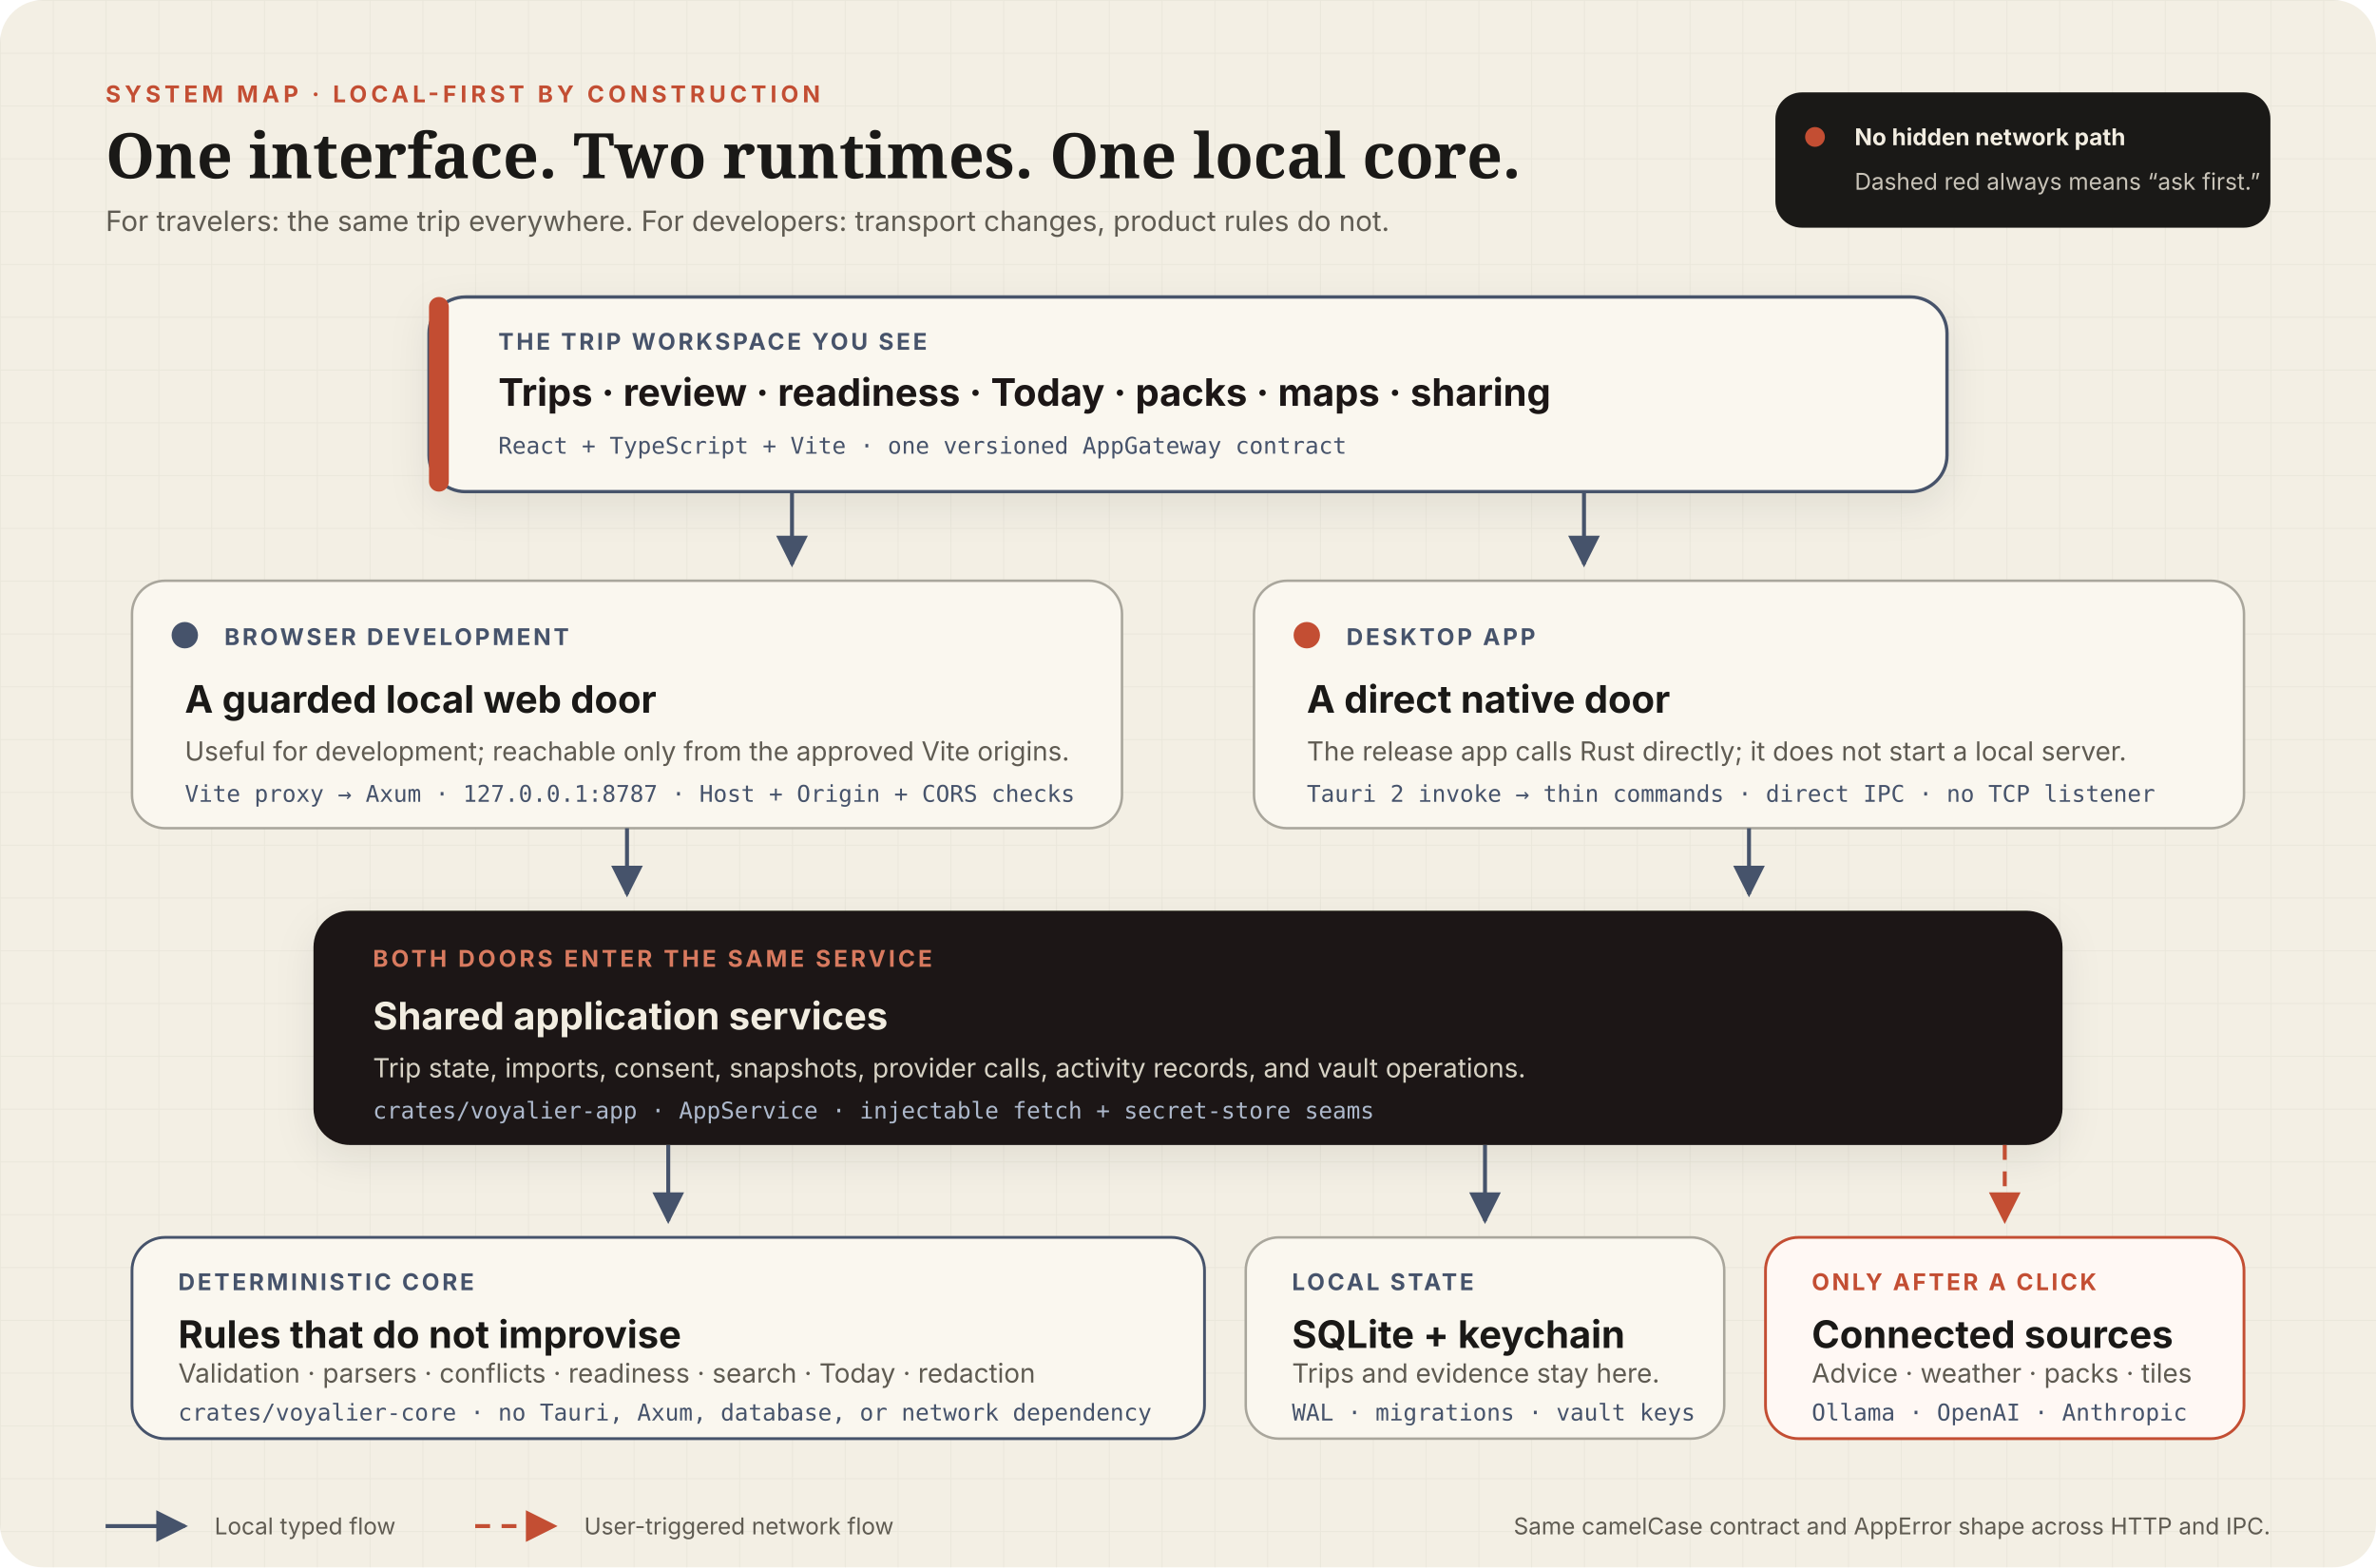
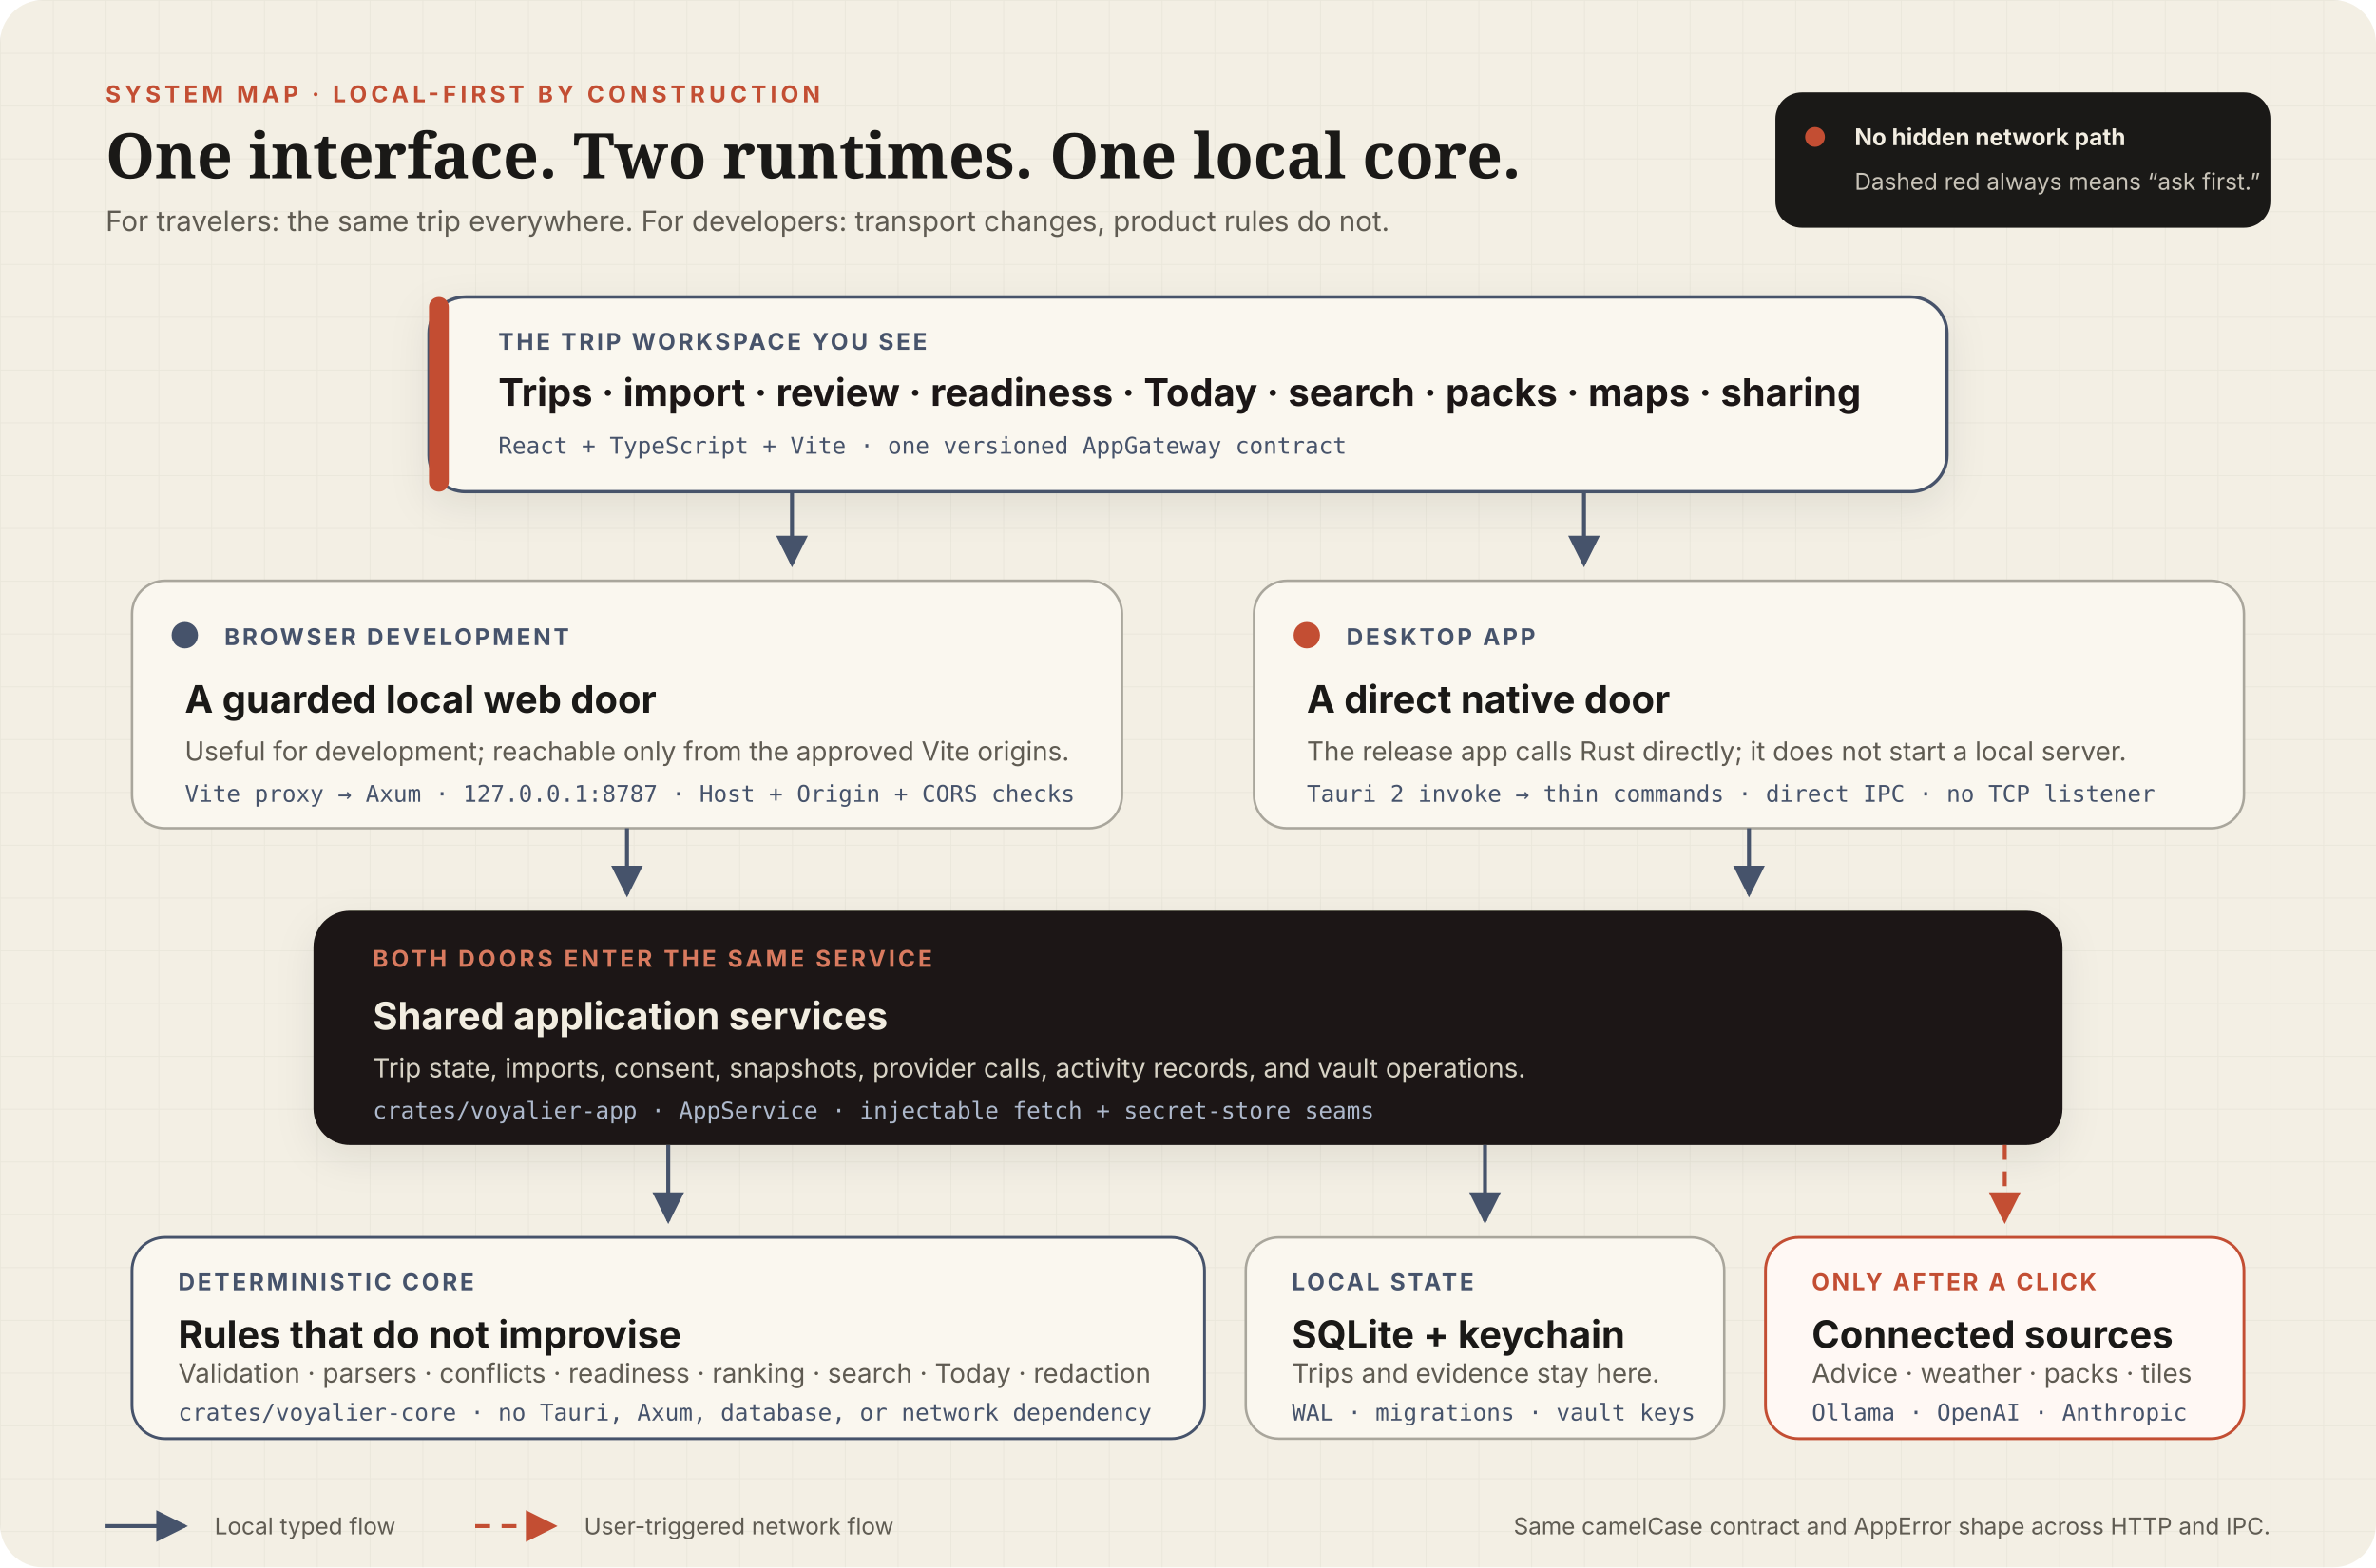
<svg xmlns="http://www.w3.org/2000/svg" width="1440" height="950" viewBox="0 0 1440 950" role="img" aria-labelledby="title desc">
  <defs>
    <pattern id="grid" width="32" height="32" patternUnits="userSpaceOnUse">
      <path d="M32 0H0V32" fill="none" stroke="#1a1917" stroke-opacity=".04" />
    </pattern>
    <filter id="shadow" x="-20%" y="-25%" width="140%" height="160%">
      <feDropShadow dx="0" dy="8" stdDeviation="12" flood-color="#1a1917" flood-opacity=".08" />
    </filter>
    <marker id="arrow-indigo" viewBox="0 0 10 10" refX="9" refY="5" markerWidth="8" markerHeight="8" orient="auto">
      <path d="M0 0l10 5-10 5z" fill="#46536b" />
    </marker>
    <marker id="arrow-red" viewBox="0 0 10 10" refX="9" refY="5" markerWidth="8" markerHeight="8" orient="auto">
      <path d="M0 0l10 5-10 5z" fill="#c34e33" />
    </marker>
    <style>
      .sans{font-family:"Zen Kaku Gothic New",Inter,-apple-system,BlinkMacSystemFont,"Segoe UI",sans-serif}.serif{font-family:"Shippori Mincho","Iowan Old Style",Georgia,serif}.eyebrow{font-size:14px;font-weight:700;letter-spacing:2.4px;fill:#c34e33}.title{font-size:38px;font-weight:600;fill:#1a1917}.subtitle{font-size:17px;fill:#5f5b52}.label{font-size:14px;font-weight:700;letter-spacing:1.6px;fill:#46536b}.card-title{font-size:23px;font-weight:700;fill:#1a1917}.copy{font-size:16px;fill:#5f5b52}.tech{font-family:ui-monospace,SFMono-Regular,Menlo,monospace;font-size:14px;fill:#46536b}.dark-title{font-size:23px;font-weight:700;fill:#f2ede1}.dark-copy{font-size:16px;fill:#d8d2c5}.dark-tech{font-family:ui-monospace,SFMono-Regular,Menlo,monospace;font-size:14px;fill:#aeb8cc}.small{font-size:14px;fill:#5f5b52}.local{fill:none;stroke:#46536b;stroke-width:2.4;marker-end:url(#arrow-indigo)}.remote{fill:none;stroke:#c34e33;stroke-width:2.4;stroke-dasharray:9 7;marker-end:url(#arrow-red)}@keyframes march{to{stroke-dashoffset:-32}}@keyframes pulse{0%,100%{opacity:.58}50%{opacity:1}}@media (prefers-reduced-motion:no-preference){.remote{animation:march 3.5s linear infinite}.pulse{animation:pulse 2.8s ease-in-out infinite}}
    </style>
  </defs>
  <rect width="1440" height="950" rx="26" fill="#f3efe4" />
  <rect width="1440" height="950" rx="26" fill="url(#grid)" />
  <text x="64" y="62" class="sans eyebrow">SYSTEM MAP · LOCAL-FIRST BY CONSTRUCTION</text>
  <text x="64" y="108" class="serif title">One interface. Two runtimes. One local core.</text>
  <text x="64" y="140" class="sans subtitle">For travelers: the same trip everywhere. For developers: transport changes, product rules do not.</text>
  <g transform="translate(1076 56)">
    <rect width="300" height="82" rx="16" fill="#1a1917" />
    <circle cx="24" cy="27" r="6" fill="#c34e33" class="pulse" />
    <text x="48" y="32" class="sans" font-size="14" font-weight="700" fill="#f2ede1">No hidden network path</text>
    <text x="48" y="59" class="sans" font-size="14" fill="#c8c3b8">Dashed red always means “ask first.”</text>
  </g>
  <g filter="url(#shadow)">
    <rect x="260" y="180" width="920" height="118" rx="22" fill="#faf7ef" stroke="#46536b" stroke-width="2" />
    <rect x="260" y="180" width="12" height="118" rx="6" fill="#c34e33" />
    <text x="302" y="212" class="sans label">THE TRIP WORKSPACE YOU SEE</text>
-     <text x="302" y="246" class="sans card-title">Trips · review · readiness · Today · packs · maps · sharing</text>
+     <text x="302" y="246" class="sans card-title">Trips · import · review · readiness · Today · search · packs · maps · sharing</text>
    <text x="302" y="275" class="sans tech">React + TypeScript + Vite  ·  one versioned AppGateway contract</text>
  </g>
  <path d="M480 298v44" class="local" />
  <path d="M960 298v44" class="local" />
  <g>
    <rect x="80" y="352" width="600" height="150" rx="20" fill="#faf7ef" stroke="#a9a69c" stroke-width="1.5" />
    <circle cx="112" cy="385" r="8" fill="#46536b" />
    <text x="136" y="391" class="sans label">BROWSER DEVELOPMENT</text>
    <text x="112" y="432" class="sans card-title">A guarded local web door</text>
    <text x="112" y="461" class="sans copy">Useful for development; reachable only from the approved Vite origins.</text>
    <text x="112" y="486" class="sans tech">Vite proxy → Axum · 127.0.0.1:8787 · Host + Origin + CORS checks</text>
  </g>
  <g>
    <rect x="760" y="352" width="600" height="150" rx="20" fill="#faf7ef" stroke="#a9a69c" stroke-width="1.5" />
    <circle cx="792" cy="385" r="8" fill="#c34e33" />
    <text x="816" y="391" class="sans label">DESKTOP APP</text>
    <text x="792" y="432" class="sans card-title">A direct native door</text>
    <text x="792" y="461" class="sans copy">The release app calls Rust directly; it does not start a local server.</text>
    <text x="792" y="486" class="sans tech">Tauri 2 invoke → thin commands · direct IPC · no TCP listener</text>
  </g>
  <path d="M380 502v40" class="local" />
  <path d="M1060 502v40" class="local" />
  <g filter="url(#shadow)">
    <rect x="190" y="552" width="1060" height="142" rx="22" fill="#1a1917" />
    <text x="226" y="586" class="sans" font-size="14" font-weight="700" letter-spacing="1.8" fill="#d97a5f">BOTH DOORS ENTER THE SAME SERVICE</text>
    <text x="226" y="624" class="sans dark-title">Shared application services</text>
    <text x="226" y="653" class="sans dark-copy">Trip state, imports, consent, snapshots, provider calls, activity records, and vault operations.</text>
    <text x="226" y="678" class="sans dark-tech">crates/voyalier-app · AppService · injectable fetch + secret-store seams</text>
  </g>
  <path d="M405 694v46" class="local" />
  <path d="M900 694v46" class="local" />
  <path d="M1215 694v46" class="remote" />
  <g>
    <rect x="80" y="750" width="650" height="122" rx="20" fill="#faf7ef" stroke="#46536b" stroke-width="1.7" />
    <text x="108" y="782" class="sans label">DETERMINISTIC CORE</text>
    <text x="108" y="817" class="sans card-title">Rules that do not improvise</text>
-     <text x="108" y="838" class="sans copy">Validation · parsers · conflicts · readiness · search · Today · redaction</text>
+     <text x="108" y="838" class="sans copy">Validation · parsers · conflicts · readiness · ranking · search · Today · redaction</text>
    <text x="108" y="861" class="sans tech">crates/voyalier-core · no Tauri, Axum, database, or network dependency</text>
  </g>
  <g>
    <rect x="755" y="750" width="290" height="122" rx="20" fill="#faf7ef" stroke="#a9a69c" stroke-width="1.5" />
    <text x="783" y="782" class="sans label">LOCAL STATE</text>
    <text x="783" y="817" class="sans card-title">SQLite + keychain</text>
    <text x="783" y="838" class="sans copy">Trips and evidence stay here.</text>
    <text x="783" y="861" class="sans tech">WAL · migrations · vault keys</text>
  </g>
  <g>
    <rect x="1070" y="750" width="290" height="122" rx="20" fill="#fff8f4" stroke="#c34e33" stroke-width="1.7" />
    <text x="1098" y="782" class="sans" font-size="14" font-weight="700" letter-spacing="1.5" fill="#c34e33">ONLY AFTER A CLICK</text>
    <text x="1098" y="817" class="sans card-title">Connected sources</text>
    <text x="1098" y="838" class="sans copy">Advice · weather · packs · tiles</text>
    <text x="1098" y="861" class="sans tech">Ollama · OpenAI · Anthropic</text>
  </g>
  <line x1="64" y1="925" x2="112" y2="925" stroke="#46536b" stroke-width="2.4" marker-end="url(#arrow-indigo)" />
  <text x="130" y="930" class="sans small">Local typed flow</text>
  <line x1="288" y1="925" x2="336" y2="925" stroke="#c34e33" stroke-width="2.4" stroke-dasharray="9 7" marker-end="url(#arrow-red)" />
  <text x="354" y="930" class="sans small">User-triggered network flow</text>
  <text x="1376" y="930" class="sans small" text-anchor="end">Same camelCase contract and AppError shape across HTTP and IPC.</text>
</svg>
